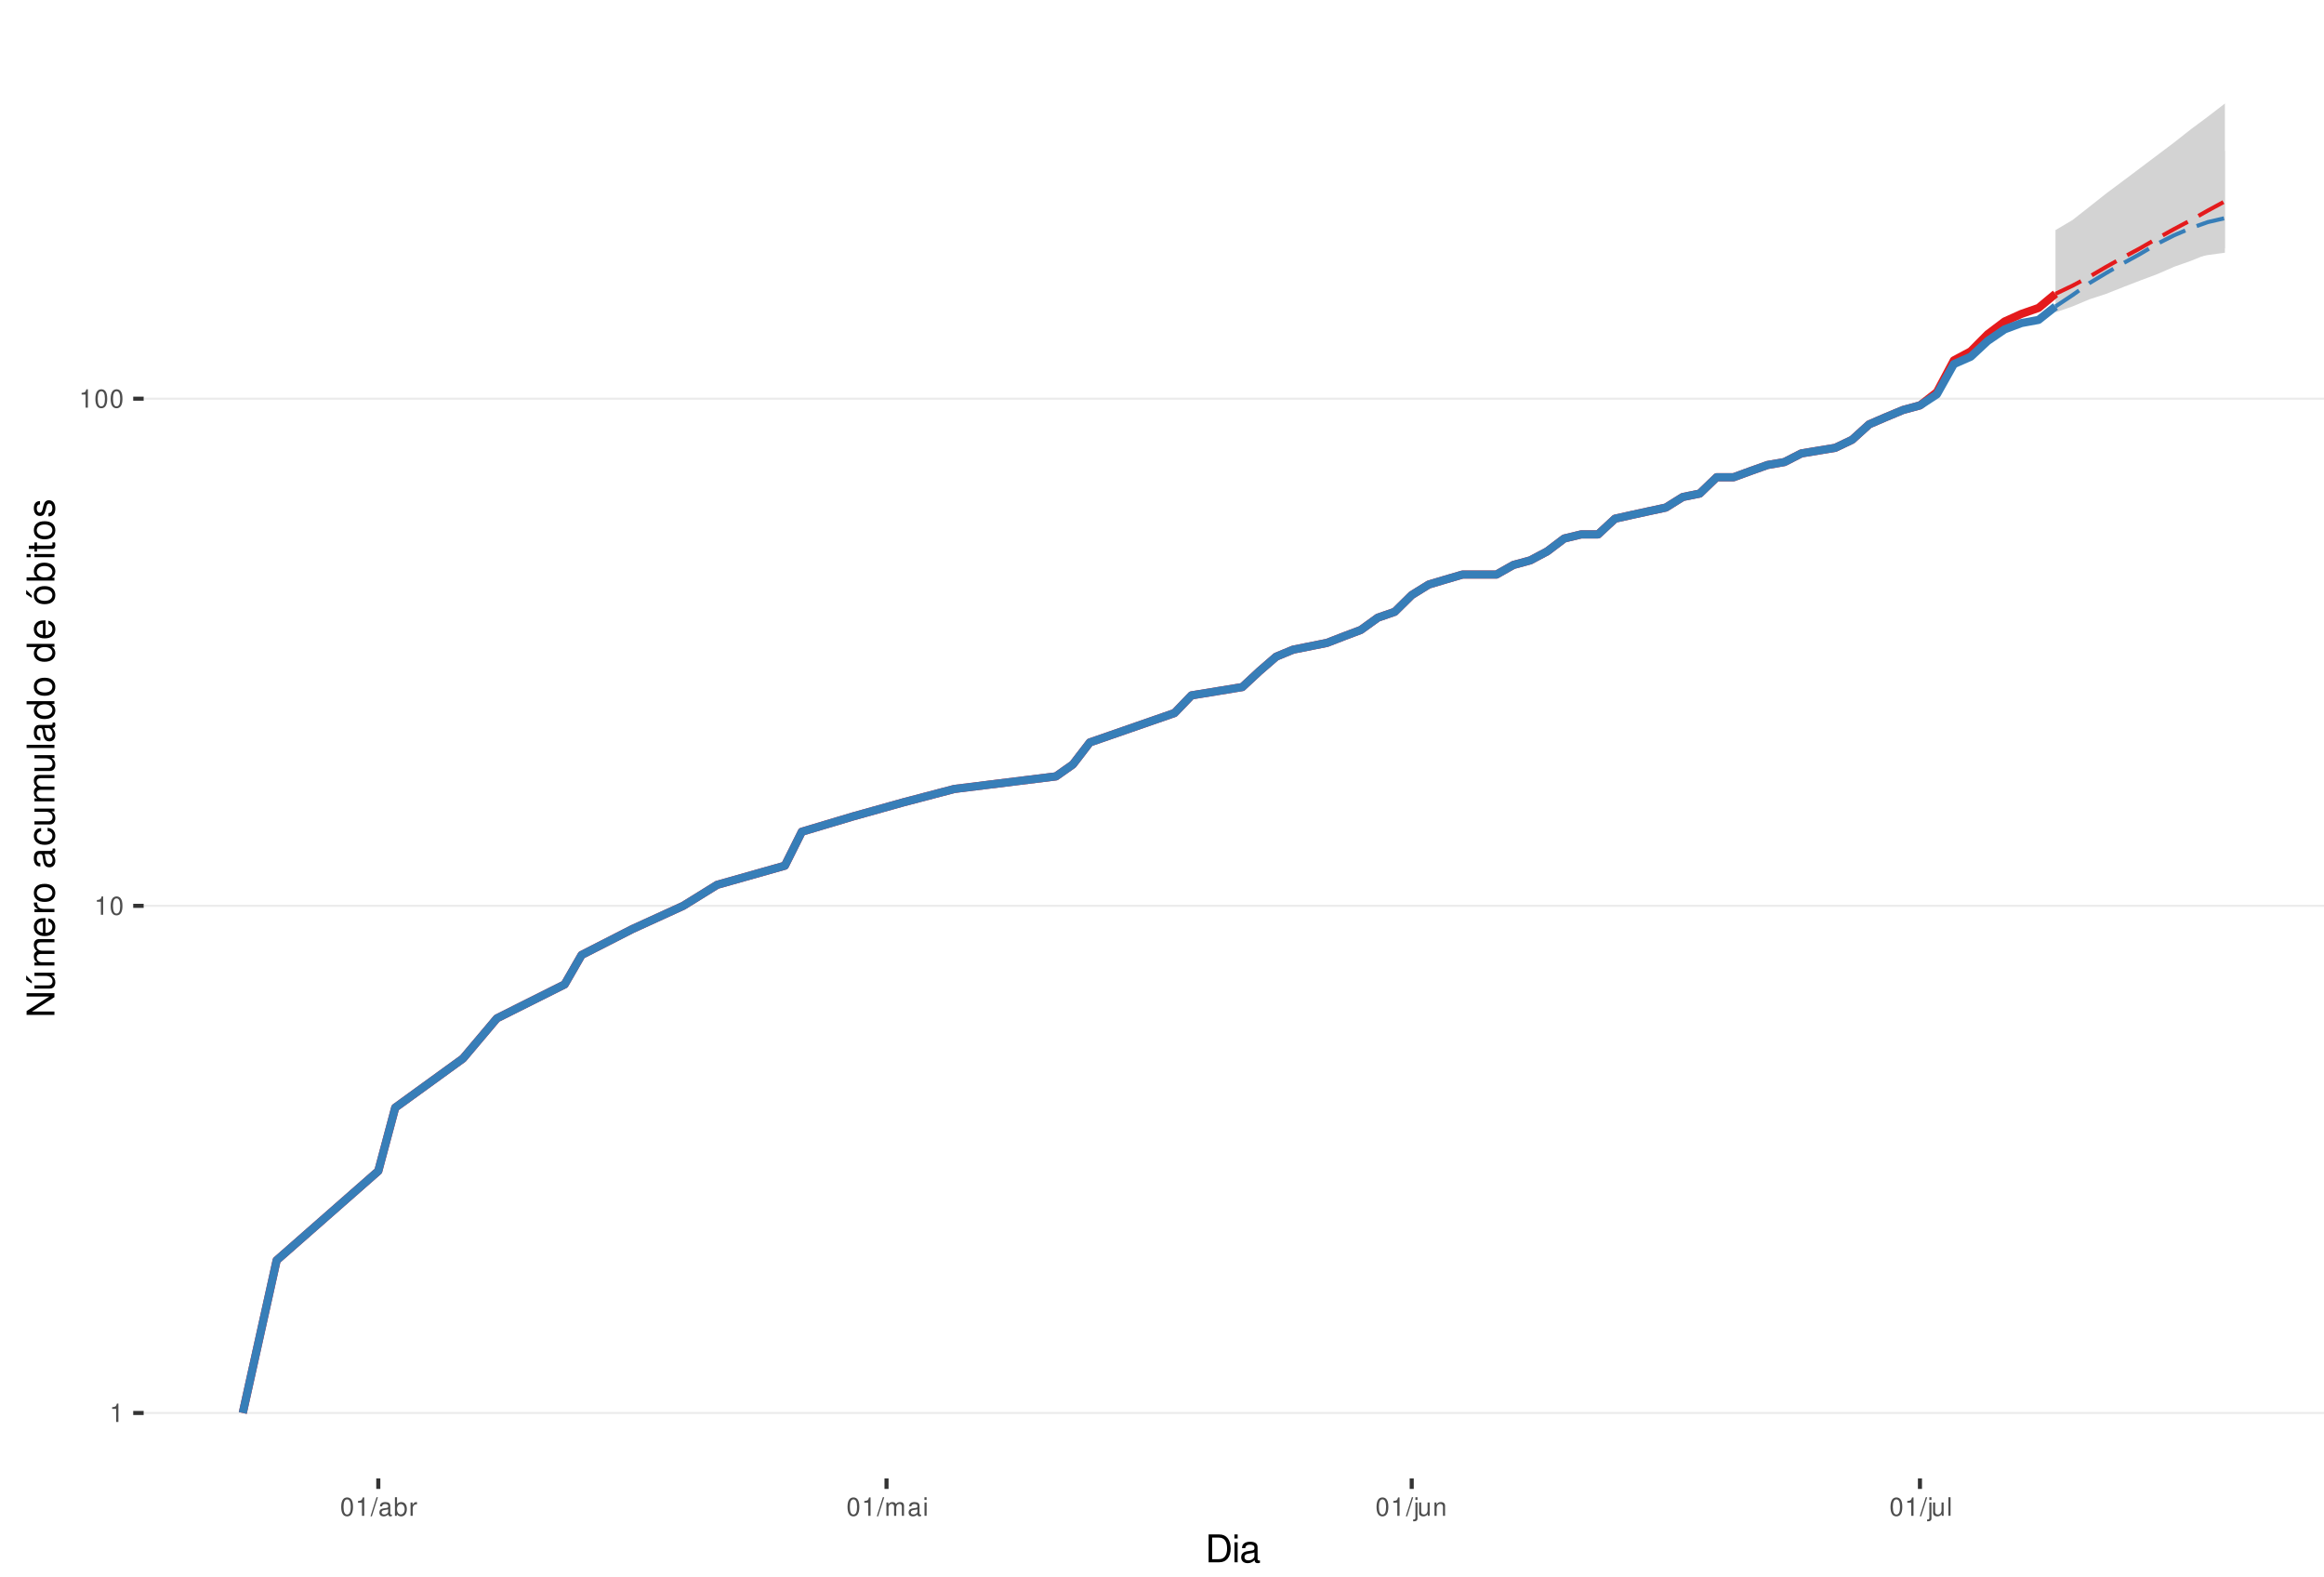
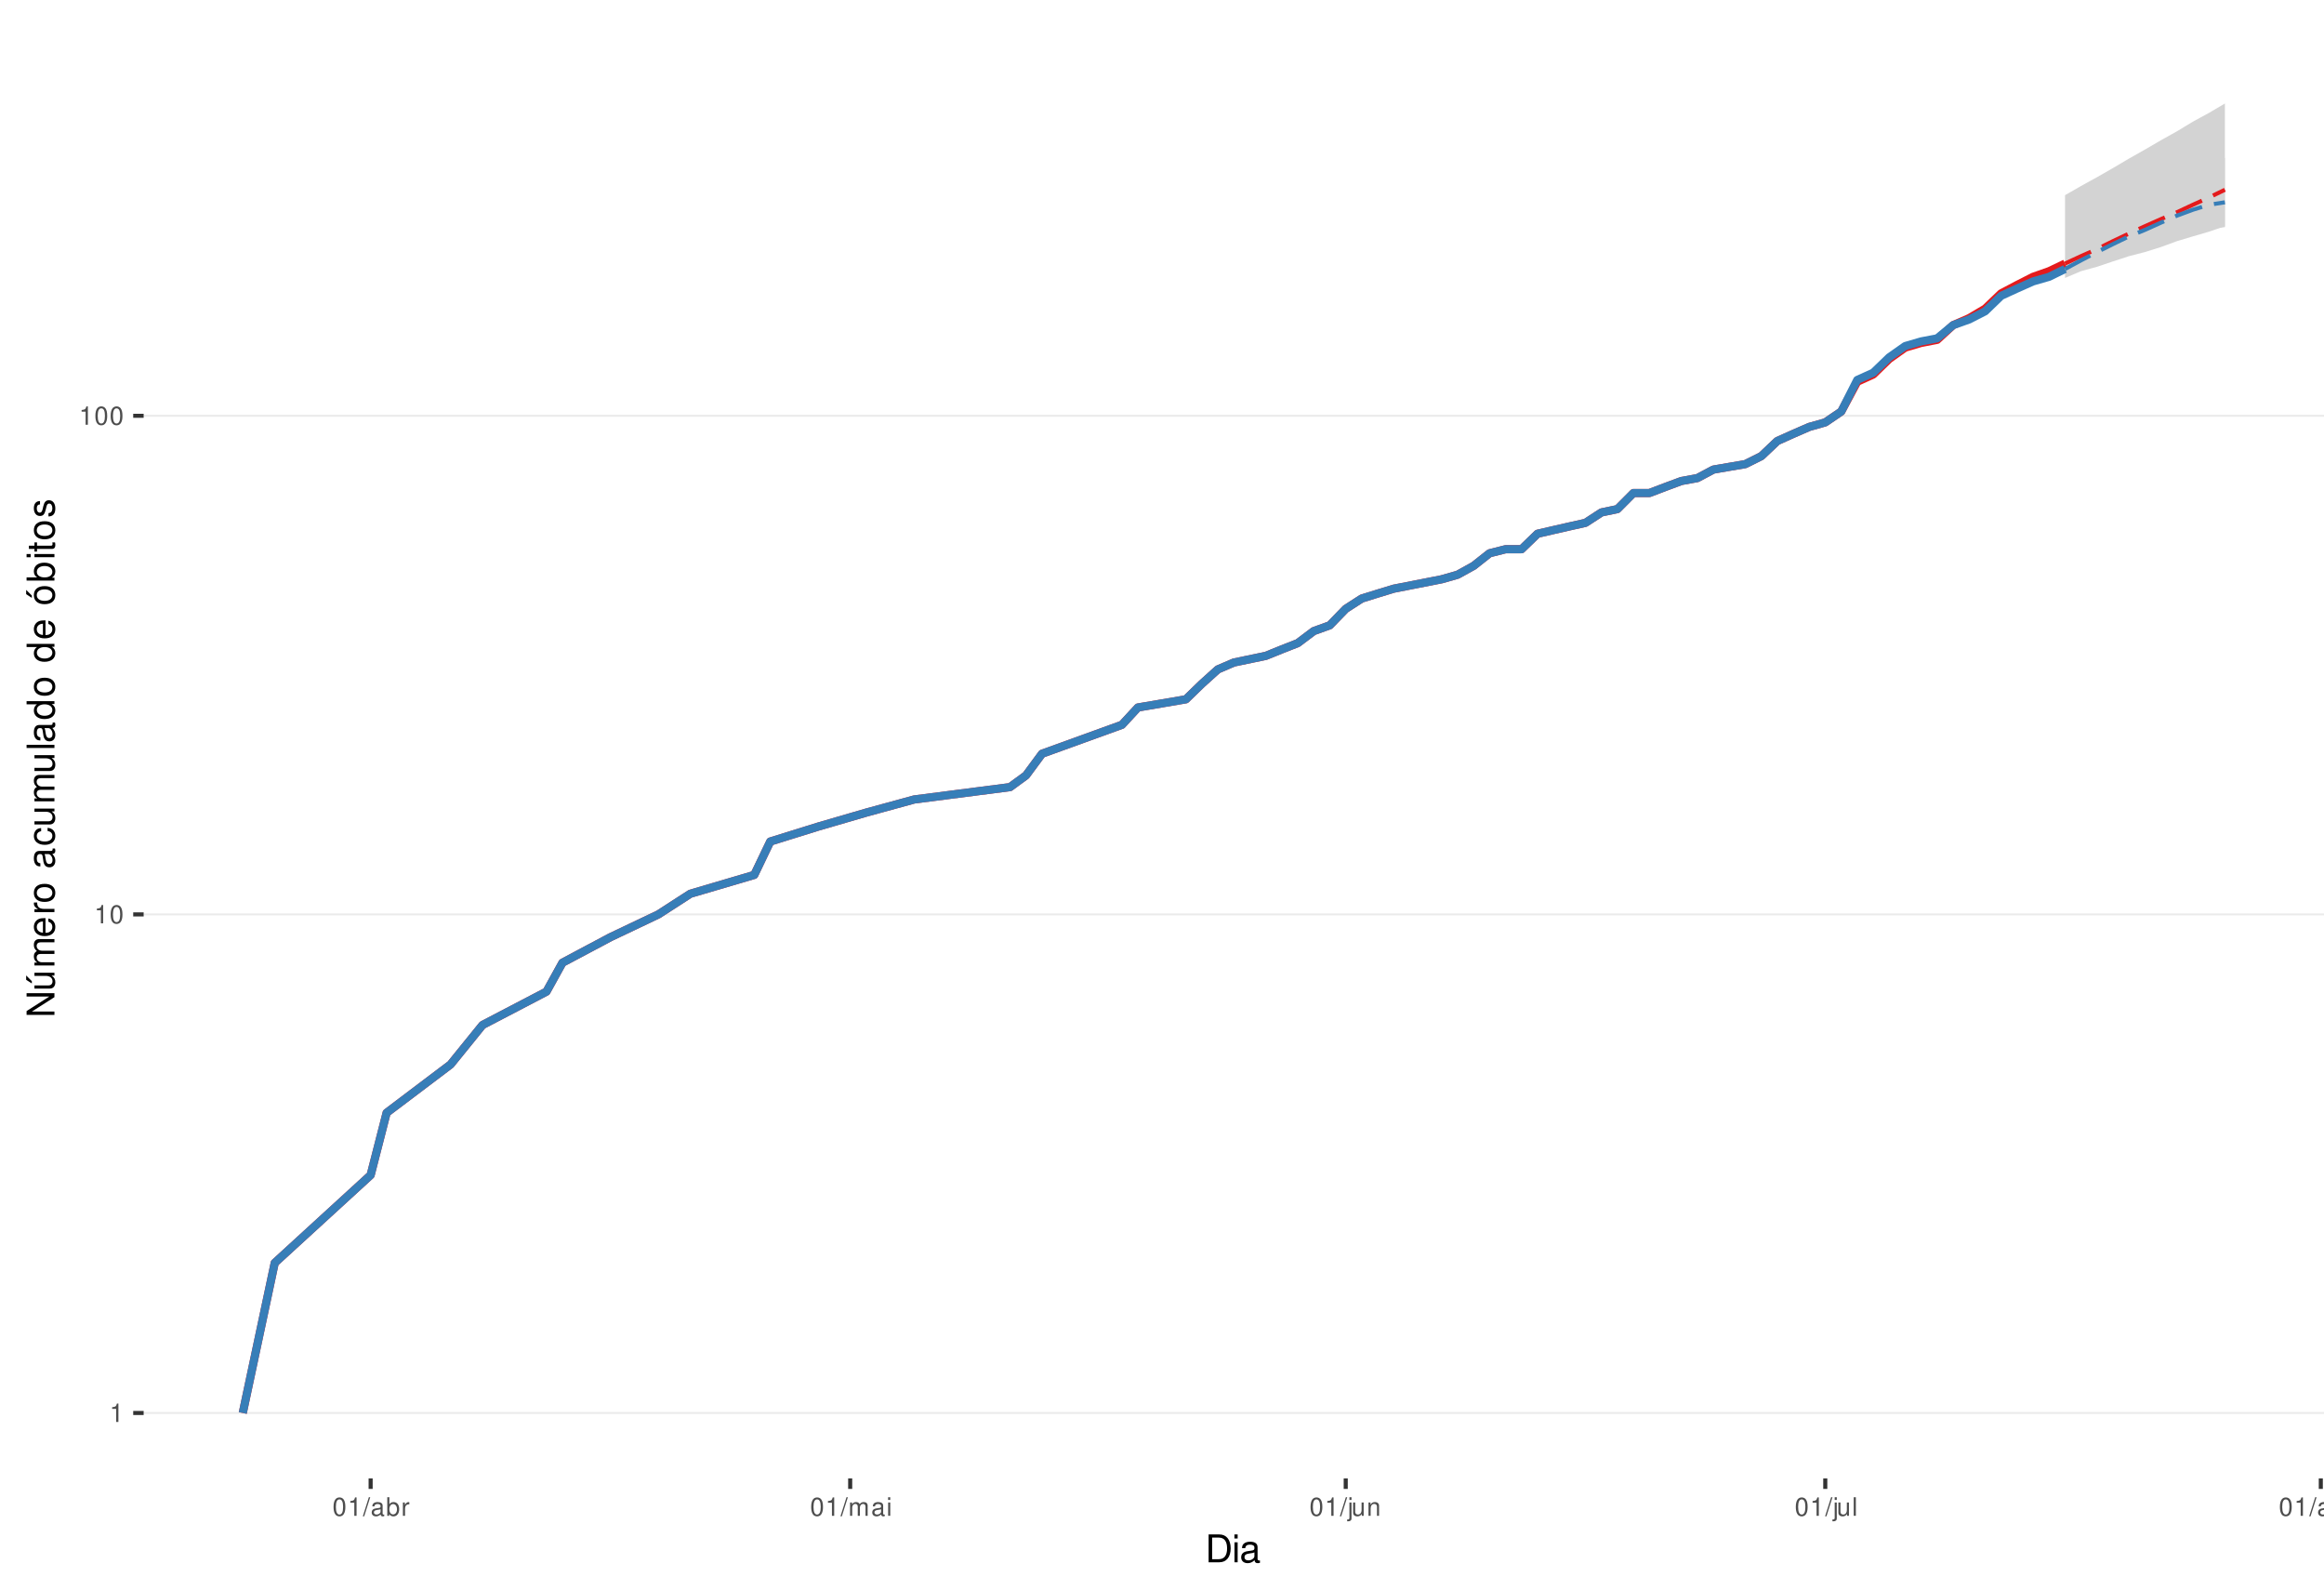
<svg xmlns="http://www.w3.org/2000/svg" xmlns:xlink="http://www.w3.org/1999/xlink" width="609pt" height="413pt" viewBox="0 0 609 413" version="1.1">
  <defs>
    <g>
      <symbol overflow="visible" id="glyph0-0">
        <path style="stroke:none;" d="" />
      </symbol>
      <symbol overflow="visible" id="glyph0-1">
        <path style="stroke:none;" d="M 1.719 -3.422 L 1.719 0 L 2.312 0 L 2.312 -4.812 L 1.922 -4.812 C 1.719 -4.078 1.578 -3.969 0.672 -3.859 L 0.672 -3.422 Z M 1.719 -3.422 " />
      </symbol>
      <symbol overflow="visible" id="glyph0-2">
        <path style="stroke:none;" d="M 1.828 -4.812 C 1.391 -4.812 0.984 -4.609 0.75 -4.281 C 0.438 -3.859 0.281 -3.219 0.281 -2.328 C 0.281 -0.703 0.812 0.156 1.828 0.156 C 2.828 0.156 3.375 -0.703 3.375 -2.297 C 3.375 -3.219 3.234 -3.844 2.922 -4.281 C 2.672 -4.625 2.281 -4.812 1.828 -4.812 Z M 1.828 -4.297 C 2.469 -4.297 2.781 -3.641 2.781 -2.344 C 2.781 -0.969 2.469 -0.328 1.812 -0.328 C 1.203 -0.328 0.891 -1 0.891 -2.328 C 0.891 -3.641 1.203 -4.297 1.828 -4.297 Z M 1.828 -4.297 " />
      </symbol>
      <symbol overflow="visible" id="glyph0-3">
        <path style="stroke:none;" d="M 1.531 -4.859 L -0.047 0.141 L 0.312 0.141 L 1.891 -4.859 Z M 1.531 -4.859 " />
      </symbol>
      <symbol overflow="visible" id="glyph0-4">
        <path style="stroke:none;" d="M 3.562 -0.328 C 3.5 -0.312 3.469 -0.312 3.438 -0.312 C 3.25 -0.312 3.141 -0.406 3.141 -0.578 L 3.141 -2.641 C 3.141 -3.25 2.688 -3.594 1.828 -3.594 C 1.312 -3.594 0.906 -3.438 0.672 -3.188 C 0.516 -3 0.453 -2.797 0.438 -2.453 L 0.984 -2.453 C 1.031 -2.875 1.297 -3.078 1.812 -3.078 C 2.312 -3.078 2.594 -2.891 2.594 -2.562 L 2.594 -2.406 C 2.578 -2.172 2.469 -2.078 2.016 -2.031 C 1.219 -1.922 1.109 -1.891 0.891 -1.812 C 0.484 -1.641 0.281 -1.328 0.281 -0.875 C 0.281 -0.25 0.719 0.156 1.422 0.156 C 1.859 0.156 2.219 0 2.609 -0.359 C 2.656 0 2.828 0.156 3.188 0.156 C 3.297 0.156 3.375 0.141 3.562 0.094 Z M 2.594 -1.094 C 2.594 -0.906 2.531 -0.797 2.375 -0.641 C 2.141 -0.438 1.875 -0.328 1.547 -0.328 C 1.109 -0.328 0.859 -0.547 0.859 -0.891 C 0.859 -1.266 1.094 -1.438 1.703 -1.531 C 2.297 -1.609 2.406 -1.641 2.594 -1.719 Z M 2.594 -1.094 " />
      </symbol>
      <symbol overflow="visible" id="glyph0-5">
        <path style="stroke:none;" d="M 0.359 -4.859 L 0.359 0 L 0.859 0 L 0.859 -0.453 C 1.125 -0.047 1.484 0.156 1.969 0.156 C 2.875 0.156 3.484 -0.594 3.484 -1.75 C 3.484 -2.891 2.922 -3.594 1.984 -3.594 C 1.516 -3.594 1.172 -3.406 0.906 -3.016 L 0.906 -4.859 Z M 1.891 -3.062 C 2.5 -3.062 2.906 -2.531 2.906 -1.703 C 2.906 -0.906 2.484 -0.359 1.891 -0.359 C 1.297 -0.359 0.906 -0.906 0.906 -1.719 C 0.906 -2.531 1.297 -3.062 1.891 -3.062 Z M 1.891 -3.062 " />
      </symbol>
      <symbol overflow="visible" id="glyph0-6">
        <path style="stroke:none;" d="M 0.453 -3.484 L 0.453 0 L 1.016 0 L 1.016 -1.812 C 1.031 -2.656 1.375 -3.016 2.141 -3 L 2.141 -3.562 C 2.047 -3.578 1.984 -3.594 1.922 -3.594 C 1.562 -3.594 1.297 -3.375 0.969 -2.859 L 0.969 -3.484 Z M 0.453 -3.484 " />
      </symbol>
      <symbol overflow="visible" id="glyph0-7">
        <path style="stroke:none;" d="M 0.469 -3.484 L 0.469 0 L 1.031 0 L 1.031 -2.188 C 1.031 -2.703 1.391 -3.109 1.844 -3.109 C 2.25 -3.109 2.484 -2.844 2.484 -2.406 L 2.484 0 L 3.047 0 L 3.047 -2.188 C 3.047 -2.703 3.422 -3.109 3.875 -3.109 C 4.266 -3.109 4.516 -2.844 4.516 -2.406 L 4.516 0 L 5.078 0 L 5.078 -2.609 C 5.078 -3.234 4.719 -3.594 4.062 -3.594 C 3.594 -3.594 3.312 -3.453 2.984 -3.062 C 2.781 -3.422 2.5 -3.594 2.047 -3.594 C 1.578 -3.594 1.266 -3.422 0.984 -3 L 0.984 -3.484 Z M 0.469 -3.484 " />
      </symbol>
      <symbol overflow="visible" id="glyph0-8">
        <path style="stroke:none;" d="M 1 -3.484 L 0.453 -3.484 L 0.453 0 L 1 0 Z M 1 -4.859 L 0.438 -4.859 L 0.438 -4.156 L 1 -4.156 Z M 1 -4.859 " />
      </symbol>
      <symbol overflow="visible" id="glyph0-9">
        <path style="stroke:none;" d="M 0.469 -3.484 L 0.469 0.5 C 0.469 0.859 0.359 0.969 0.016 0.969 C -0.031 0.969 -0.047 0.969 -0.125 0.953 L -0.125 1.438 C -0.047 1.438 -0.016 1.453 0.062 1.453 C 0.688 1.453 1.016 1.203 1.016 0.719 L 1.016 -3.484 Z M 1.016 -4.859 L 0.469 -4.859 L 0.469 -4.156 L 1.016 -4.156 Z M 1.016 -4.859 " />
      </symbol>
      <symbol overflow="visible" id="glyph0-10">
        <path style="stroke:none;" d="M 3.203 0 L 3.203 -3.484 L 2.656 -3.484 L 2.656 -1.516 C 2.656 -0.797 2.281 -0.328 1.703 -0.328 C 1.266 -0.328 0.984 -0.594 0.984 -1.016 L 0.984 -3.484 L 0.438 -3.484 L 0.438 -0.797 C 0.438 -0.219 0.859 0.156 1.547 0.156 C 2.062 0.156 2.391 -0.031 2.703 -0.484 L 2.703 0 Z M 3.203 0 " />
      </symbol>
      <symbol overflow="visible" id="glyph0-11">
        <path style="stroke:none;" d="M 0.469 -3.484 L 0.469 0 L 1.031 0 L 1.031 -1.922 C 1.031 -2.641 1.391 -3.109 1.969 -3.109 C 2.406 -3.109 2.688 -2.828 2.688 -2.422 L 2.688 0 L 3.234 0 L 3.234 -2.641 C 3.234 -3.219 2.812 -3.594 2.141 -3.594 C 1.625 -3.594 1.281 -3.391 0.984 -2.906 L 0.984 -3.484 Z M 0.469 -3.484 " />
      </symbol>
      <symbol overflow="visible" id="glyph0-12">
        <path style="stroke:none;" d="M 1.016 -4.859 L 0.453 -4.859 L 0.453 0 L 1.016 0 Z M 1.016 -4.859 " />
      </symbol>
+       <symbol overflow="visible" id="glyph0-13">
+         <path style="stroke:none;" d="M 2.688 -3.484 L 2.688 -2.984 C 2.406 -3.406 2.109 -3.594 1.656 -3.594 C 0.812 -3.594 0.234 -2.797 0.234 -1.688 C 0.234 -1.094 0.375 -0.672 0.672 -0.312 C 0.938 -0.016 1.266 0.156 1.625 0.156 C 2.047 0.156 2.344 -0.031 2.641 -0.469 L 2.641 -0.297 C 2.641 0.641 2.375 0.984 1.688 0.984 C 1.219 0.984 0.969 0.797 0.906 0.406 L 0.344 0.406 C 0.406 1.047 0.906 1.453 1.672 1.453 C 2.188 1.453 2.609 1.281 2.828 1 C 3.109 0.672 3.203 0.25 3.203 -0.578 L 3.203 -3.484 Z M 1.719 -3.078 C 2.297 -3.078 2.641 -2.578 2.641 -1.703 C 2.641 -0.859 2.297 -0.359 1.719 -0.359 C 1.141 -0.359 0.812 -0.859 0.812 -1.719 C 0.812 -2.562 1.141 -3.078 1.719 -3.078 Z M 1.719 -3.078 " />
+       </symbol>
+       <symbol overflow="visible" id="glyph0-14">
+         <path style="stroke:none;" d="M 1.812 -3.594 C 0.828 -3.594 0.234 -2.891 0.234 -1.719 C 0.234 -0.547 0.828 0.156 1.812 0.156 C 2.797 0.156 3.391 -0.547 3.391 -1.688 C 3.391 -2.906 2.828 -3.594 1.812 -3.594 Z M 1.812 -3.078 C 2.438 -3.078 2.812 -2.562 2.812 -1.703 C 2.812 -0.875 2.422 -0.359 1.812 -0.359 C 1.203 -0.359 0.812 -0.875 0.812 -1.719 C 0.812 -2.562 1.203 -3.078 1.812 -3.078 Z M 1.812 -3.078 " />
+       </symbol>
      <symbol overflow="visible" id="glyph1-0">
        <path style="stroke:none;" d="" />
      </symbol>
      <symbol overflow="visible" id="glyph1-1">
        <path style="stroke:none;" d="M 0.891 0 L 3.703 0 C 5.547 0 6.672 -1.375 6.672 -3.656 C 6.672 -5.906 5.547 -7.297 3.703 -7.297 L 0.891 -7.297 Z M 1.812 -0.812 L 1.812 -6.469 L 3.547 -6.469 C 4.984 -6.469 5.734 -5.5 5.734 -3.641 C 5.734 -1.797 4.984 -0.812 3.547 -0.812 Z M 1.812 -0.812 " />
      </symbol>
      <symbol overflow="visible" id="glyph1-2">
        <path style="stroke:none;" d="M 1.5 -5.234 L 0.672 -5.234 L 0.672 0 L 1.5 0 Z M 1.5 -7.297 L 0.656 -7.297 L 0.656 -6.234 L 1.5 -6.234 Z M 1.5 -7.297 " />
      </symbol>
      <symbol overflow="visible" id="glyph1-3">
        <path style="stroke:none;" d="M 5.344 -0.484 C 5.266 -0.469 5.219 -0.469 5.172 -0.469 C 4.875 -0.469 4.719 -0.625 4.719 -0.875 L 4.719 -3.953 C 4.719 -4.891 4.047 -5.391 2.75 -5.391 C 1.984 -5.391 1.375 -5.172 1.016 -4.781 C 0.766 -4.516 0.672 -4.203 0.656 -3.688 L 1.484 -3.688 C 1.562 -4.328 1.938 -4.625 2.719 -4.625 C 3.484 -4.625 3.891 -4.344 3.891 -3.844 L 3.891 -3.625 C 3.875 -3.266 3.703 -3.125 3.016 -3.047 C 1.844 -2.891 1.656 -2.844 1.344 -2.719 C 0.734 -2.453 0.422 -2 0.422 -1.312 C 0.422 -0.375 1.078 0.234 2.141 0.234 C 2.797 0.234 3.328 0 3.922 -0.547 C 3.984 0 4.234 0.234 4.781 0.234 C 4.953 0.234 5.062 0.203 5.344 0.141 Z M 3.891 -1.656 C 3.891 -1.375 3.812 -1.203 3.562 -0.969 C 3.219 -0.656 2.812 -0.5 2.312 -0.5 C 1.672 -0.5 1.297 -0.812 1.297 -1.344 C 1.297 -1.891 1.656 -2.172 2.547 -2.297 C 3.438 -2.422 3.609 -2.453 3.891 -2.594 Z M 3.891 -1.656 " />
      </symbol>
      <symbol overflow="visible" id="glyph2-0">
        <path style="stroke:none;" d="" />
      </symbol>
      <symbol overflow="visible" id="glyph2-1">
        <path style="stroke:none;" d="M -7.297 -6.453 L -7.297 -5.578 L -1.328 -5.578 L -7.297 -1.766 L -7.297 -0.766 L 0 -0.766 L 0 -1.641 L -5.906 -1.641 L 0 -5.406 L 0 -6.453 Z M -7.297 -6.453 " />
      </symbol>
      <symbol overflow="visible" id="glyph2-2">
        <path style="stroke:none;" d="M 0 -4.812 L -5.234 -4.812 L -5.234 -3.984 L -2.266 -3.984 C -1.203 -3.984 -0.5 -3.438 -0.5 -2.562 C -0.5 -1.906 -0.906 -1.484 -1.531 -1.484 L -5.234 -1.484 L -5.234 -0.656 L -1.203 -0.656 C -0.328 -0.656 0.234 -1.297 0.234 -2.312 C 0.234 -3.094 -0.047 -3.578 -0.734 -4.062 L 0 -4.062 Z M -7.406 -2.953 L -5.922 -2 L -5.922 -2.594 L -7.406 -4.094 Z M -7.406 -2.953 " />
      </symbol>
      <symbol overflow="visible" id="glyph2-3">
        <path style="stroke:none;" d="M -5.234 -0.703 L 0 -0.703 L 0 -1.547 L -3.297 -1.547 C -4.047 -1.547 -4.656 -2.094 -4.656 -2.766 C -4.656 -3.391 -4.281 -3.734 -3.609 -3.734 L 0 -3.734 L 0 -4.578 L -3.297 -4.578 C -4.047 -4.578 -4.656 -5.125 -4.656 -5.812 C -4.656 -6.422 -4.266 -6.781 -3.609 -6.781 L 0 -6.781 L 0 -7.625 L -3.938 -7.625 C -4.875 -7.625 -5.391 -7.078 -5.391 -6.094 C -5.391 -5.406 -5.188 -4.984 -4.594 -4.484 C -5.156 -4.188 -5.391 -3.766 -5.391 -3.078 C -5.391 -2.375 -5.125 -1.906 -4.5 -1.469 L -5.234 -1.469 Z M -5.234 -0.703 " />
      </symbol>
      <symbol overflow="visible" id="glyph2-4">
        <path style="stroke:none;" d="M -2.344 -5.125 C -3.141 -5.125 -3.625 -5.062 -4.016 -4.922 C -4.875 -4.578 -5.391 -3.781 -5.391 -2.797 C -5.391 -1.344 -4.281 -0.406 -2.547 -0.406 C -0.812 -0.406 0.234 -1.297 0.234 -2.781 C 0.234 -3.984 -0.453 -4.812 -1.594 -5.016 L -1.594 -4.188 C -0.906 -3.953 -0.547 -3.484 -0.547 -2.812 C -0.547 -2.281 -0.781 -1.828 -1.219 -1.547 C -1.516 -1.344 -1.812 -1.281 -2.344 -1.266 Z M -3.016 -1.297 C -3.984 -1.359 -4.625 -1.953 -4.625 -2.797 C -4.625 -3.641 -3.953 -4.234 -3.016 -4.234 Z M -3.016 -1.297 " />
      </symbol>
      <symbol overflow="visible" id="glyph2-5">
        <path style="stroke:none;" d="M -5.234 -0.688 L 0 -0.688 L 0 -1.531 L -2.719 -1.531 C -3.984 -1.547 -4.547 -2.062 -4.516 -3.203 L -5.359 -3.203 C -5.375 -3.062 -5.391 -2.984 -5.391 -2.891 C -5.391 -2.344 -5.062 -1.938 -4.297 -1.453 L -5.234 -1.453 Z M -5.234 -0.688 " />
      </symbol>
      <symbol overflow="visible" id="glyph2-6">
        <path style="stroke:none;" d="M -5.391 -2.719 C -5.391 -1.234 -4.344 -0.359 -2.578 -0.359 C -0.812 -0.359 0.234 -1.234 0.234 -2.734 C 0.234 -4.203 -0.812 -5.094 -2.547 -5.094 C -4.359 -5.094 -5.391 -4.234 -5.391 -2.719 Z M -4.625 -2.734 C -4.625 -3.672 -3.844 -4.234 -2.547 -4.234 C -1.312 -4.234 -0.547 -3.656 -0.547 -2.734 C -0.547 -1.797 -1.312 -1.234 -2.578 -1.234 C -3.844 -1.234 -4.625 -1.797 -4.625 -2.734 Z M -4.625 -2.734 " />
      </symbol>
      <symbol overflow="visible" id="glyph2-7">
        <path style="stroke:none;" d="" />
      </symbol>
      <symbol overflow="visible" id="glyph2-8">
        <path style="stroke:none;" d="M -0.484 -5.344 C -0.469 -5.266 -0.469 -5.219 -0.469 -5.172 C -0.469 -4.875 -0.625 -4.719 -0.875 -4.719 L -3.953 -4.719 C -4.891 -4.719 -5.391 -4.047 -5.391 -2.75 C -5.391 -1.984 -5.172 -1.375 -4.781 -1.016 C -4.516 -0.766 -4.203 -0.672 -3.688 -0.656 L -3.688 -1.484 C -4.328 -1.562 -4.625 -1.938 -4.625 -2.719 C -4.625 -3.484 -4.344 -3.891 -3.844 -3.891 L -3.625 -3.891 C -3.266 -3.875 -3.125 -3.703 -3.047 -3.016 C -2.891 -1.844 -2.844 -1.656 -2.719 -1.344 C -2.453 -0.734 -2 -0.422 -1.312 -0.422 C -0.375 -0.422 0.234 -1.078 0.234 -2.141 C 0.234 -2.797 0 -3.328 -0.547 -3.922 C 0 -3.984 0.234 -4.234 0.234 -4.781 C 0.234 -4.953 0.203 -5.062 0.141 -5.344 Z M -1.656 -3.891 C -1.375 -3.891 -1.203 -3.812 -0.969 -3.562 C -0.656 -3.219 -0.5 -2.812 -0.5 -2.312 C -0.5 -1.672 -0.812 -1.297 -1.344 -1.297 C -1.891 -1.297 -2.172 -1.656 -2.297 -2.547 C -2.422 -3.438 -2.453 -3.609 -2.594 -3.891 Z M -1.656 -3.891 " />
      </symbol>
      <symbol overflow="visible" id="glyph2-9">
        <path style="stroke:none;" d="M -3.484 -4.703 C -3.984 -4.672 -4.312 -4.562 -4.609 -4.359 C -5.094 -4 -5.391 -3.375 -5.391 -2.641 C -5.391 -1.219 -4.266 -0.312 -2.531 -0.312 C -0.844 -0.312 0.234 -1.203 0.234 -2.625 C 0.234 -3.875 -0.516 -4.672 -1.797 -4.766 L -1.797 -3.938 C -0.953 -3.797 -0.547 -3.359 -0.547 -2.656 C -0.547 -1.734 -1.297 -1.188 -2.531 -1.188 C -3.844 -1.188 -4.625 -1.719 -4.625 -2.625 C -4.625 -3.328 -4.203 -3.766 -3.484 -3.875 Z M -3.484 -4.703 " />
      </symbol>
      <symbol overflow="visible" id="glyph2-10">
        <path style="stroke:none;" d="M 0 -4.812 L -5.234 -4.812 L -5.234 -3.984 L -2.266 -3.984 C -1.203 -3.984 -0.5 -3.438 -0.5 -2.562 C -0.5 -1.906 -0.906 -1.484 -1.531 -1.484 L -5.234 -1.484 L -5.234 -0.656 L -1.203 -0.656 C -0.328 -0.656 0.234 -1.297 0.234 -2.312 C 0.234 -3.094 -0.047 -3.578 -0.734 -4.062 L 0 -4.062 Z M 0 -4.812 " />
      </symbol>
      <symbol overflow="visible" id="glyph2-11">
        <path style="stroke:none;" d="M -7.297 -1.516 L -7.297 -0.688 L 0 -0.688 L 0 -1.516 Z M -7.297 -1.516 " />
      </symbol>
      <symbol overflow="visible" id="glyph2-12">
        <path style="stroke:none;" d="M -7.297 -4.953 L -7.297 -4.125 L -4.578 -4.125 C -5.109 -3.766 -5.391 -3.203 -5.391 -2.516 C -5.391 -1.156 -4.297 -0.266 -2.625 -0.266 C -0.859 -0.266 0.234 -1.125 0.234 -2.547 C 0.234 -3.266 -0.047 -3.766 -0.688 -4.203 L 0 -4.203 L 0 -4.953 Z M -4.609 -2.656 C -4.609 -3.547 -3.812 -4.125 -2.562 -4.125 C -1.344 -4.125 -0.547 -3.547 -0.547 -2.656 C -0.547 -1.734 -1.359 -1.125 -2.578 -1.125 C -3.797 -1.125 -4.609 -1.734 -4.609 -2.656 Z M -4.609 -2.656 " />
      </symbol>
      <symbol overflow="visible" id="glyph2-13">
        <path style="stroke:none;" d="M -5.391 -2.719 C -5.391 -1.234 -4.344 -0.359 -2.578 -0.359 C -0.812 -0.359 0.234 -1.234 0.234 -2.734 C 0.234 -4.203 -0.812 -5.094 -2.547 -5.094 C -4.359 -5.094 -5.391 -4.234 -5.391 -2.719 Z M -4.625 -2.734 C -4.625 -3.672 -3.844 -4.234 -2.547 -4.234 C -1.312 -4.234 -0.547 -3.656 -0.547 -2.734 C -0.547 -1.797 -1.312 -1.234 -2.578 -1.234 C -3.844 -1.234 -4.625 -1.797 -4.625 -2.734 Z M -7.406 -2.984 L -5.922 -2.016 L -5.922 -2.625 L -7.406 -4.109 Z M -7.406 -2.984 " />
      </symbol>
      <symbol overflow="visible" id="glyph2-14">
        <path style="stroke:none;" d="M -7.297 -0.547 L 0 -0.547 L 0 -1.297 L -0.672 -1.297 C -0.062 -1.688 0.234 -2.219 0.234 -2.953 C 0.234 -4.328 -0.906 -5.234 -2.641 -5.234 C -4.344 -5.234 -5.391 -4.375 -5.391 -2.984 C -5.391 -2.266 -5.125 -1.766 -4.531 -1.375 L -7.297 -1.375 Z M -4.609 -2.828 C -4.609 -3.766 -3.797 -4.359 -2.547 -4.359 C -1.359 -4.359 -0.547 -3.734 -0.547 -2.828 C -0.547 -1.938 -1.344 -1.375 -2.578 -1.375 C -3.812 -1.375 -4.609 -1.938 -4.609 -2.828 Z M -4.609 -2.828 " />
      </symbol>
      <symbol overflow="visible" id="glyph2-15">
        <path style="stroke:none;" d="M -5.234 -1.5 L -5.234 -0.672 L 0 -0.672 L 0 -1.5 Z M -7.297 -1.5 L -7.297 -0.656 L -6.234 -0.656 L -6.234 -1.5 Z M -7.297 -1.5 " />
      </symbol>
      <symbol overflow="visible" id="glyph2-16">
        <path style="stroke:none;" d="M -5.234 -2.547 L -5.234 -1.688 L -6.688 -1.688 L -6.688 -0.844 L -5.234 -0.844 L -5.234 -0.141 L -4.562 -0.141 L -4.562 -0.844 L -0.594 -0.844 C -0.062 -0.844 0.234 -1.203 0.234 -1.859 C 0.234 -2.078 0.203 -2.266 0.156 -2.547 L -0.547 -2.547 C -0.516 -2.422 -0.5 -2.312 -0.5 -2.141 C -0.5 -1.781 -0.594 -1.688 -0.969 -1.688 L -4.562 -1.688 L -4.562 -2.547 Z M -5.234 -2.547 " />
      </symbol>
      <symbol overflow="visible" id="glyph2-17">
        <path style="stroke:none;" d="M -3.781 -4.375 C -4.812 -4.375 -5.391 -3.688 -5.391 -2.484 C -5.391 -1.266 -4.766 -0.469 -3.797 -0.469 C -2.969 -0.469 -2.578 -0.891 -2.281 -2.125 L -2.094 -2.906 C -1.953 -3.484 -1.734 -3.719 -1.375 -3.719 C -0.875 -3.719 -0.547 -3.234 -0.547 -2.5 C -0.547 -2.047 -0.672 -1.672 -0.891 -1.453 C -1.047 -1.328 -1.188 -1.266 -1.562 -1.219 L -1.562 -0.344 C -0.344 -0.375 0.234 -1.062 0.234 -2.438 C 0.234 -3.75 -0.422 -4.594 -1.438 -4.594 C -2.203 -4.594 -2.641 -4.156 -2.891 -3.109 L -3.078 -2.312 C -3.234 -1.625 -3.453 -1.344 -3.828 -1.344 C -4.312 -1.344 -4.625 -1.766 -4.625 -2.453 C -4.625 -3.125 -4.328 -3.484 -3.781 -3.5 Z M -3.781 -4.375 " />
      </symbol>
    </g>
    <clipPath id="clip1">
      <path d="M 37.645 9.961 L 609 9.961 L 609 387.328 L 37.645 387.328 Z M 37.645 9.961 " />
    </clipPath>
    <clipPath id="clip2">
      <path d="M 37.645 369 L 609 369 L 609 371 L 37.645 371 Z M 37.645 369 " />
    </clipPath>
    <clipPath id="clip3">
-       <path d="M 37.645 237 L 609 237 L 609 238 L 37.645 238 Z M 37.645 237 " />
+       <path d="M 37.645 239 L 609 239 L 609 240 L 37.645 240 Z M 37.645 239 " />
    </clipPath>
    <clipPath id="clip4">
-       <path d="M 37.645 104 L 609 104 L 609 105 L 37.645 105 Z M 37.645 104 " />
+       <path d="M 37.645 108 L 609 108 L 609 110 L 37.645 110 Z M 37.645 108 " />
    </clipPath>
  </defs>
  <g id="surface235">
    <rect x="0" y="0" width="609" height="413" style="fill:rgb(100%,100%,100%);fill-opacity:1;stroke:none;" />
    <rect x="0" y="0" width="609" height="413" style="fill:rgb(100%,100%,100%);fill-opacity:1;stroke:none;" />
    <path style="fill:none;stroke-width:1.067;stroke-linecap:round;stroke-linejoin:round;stroke:rgb(100%,100%,100%);stroke-opacity:1;stroke-miterlimit:10;" d="M 0 413 L 609 413 L 609 0 L 0 0 Z M 0 413 " />
    <g clip-path="url(#clip1)" clip-rule="nonzero">
      <path style=" stroke:none;fill-rule:nonzero;fill:rgb(100%,100%,100%);fill-opacity:1;" d="M 37.645 387.328 L 609 387.328 L 609 9.961 L 37.645 9.961 Z M 37.645 387.328 " />
    </g>
    <g clip-path="url(#clip2)" clip-rule="nonzero">
      <path style="fill:none;stroke-width:0.533;stroke-linecap:butt;stroke-linejoin:round;stroke:rgb(92.157%,92.157%,92.157%);stroke-opacity:1;stroke-miterlimit:10;" d="M 37.645 370.176 L 609 370.176 " />
    </g>
    <g clip-path="url(#clip3)" clip-rule="nonzero">
-       <path style="fill:none;stroke-width:0.533;stroke-linecap:butt;stroke-linejoin:round;stroke:rgb(92.157%,92.157%,92.157%);stroke-opacity:1;stroke-miterlimit:10;" d="M 37.645 237.312 L 609 237.312 " />
+       <path style="fill:none;stroke-width:0.533;stroke-linecap:butt;stroke-linejoin:round;stroke:rgb(92.157%,92.157%,92.157%);stroke-opacity:1;stroke-miterlimit:10;" d="M 37.645 239.555 L 609 239.555 " />
    </g>
    <g clip-path="url(#clip4)" clip-rule="nonzero">
-       <path style="fill:none;stroke-width:0.533;stroke-linecap:butt;stroke-linejoin:round;stroke:rgb(92.157%,92.157%,92.157%);stroke-opacity:1;stroke-miterlimit:10;" d="M 37.645 104.449 L 609 104.449 " />
-     </g>
-     <path style=" stroke:none;fill-rule:nonzero;fill:rgb(82.745%,82.745%,82.745%);fill-opacity:1;" d="M 538.637 60.281 L 543.074 57.66 L 547.516 54.176 L 551.953 50.664 L 556.395 47.352 L 560.832 44.02 L 565.273 40.676 L 569.711 37.336 L 574.152 33.836 L 578.59 30.539 L 583.031 27.117 L 583.031 65.035 L 578.59 66.512 L 574.152 68.332 L 569.711 69.895 L 565.273 71.832 L 560.832 73.492 L 556.395 75.207 L 551.953 76.973 L 547.516 78.422 L 543.074 80.289 L 538.637 81.828 Z M 538.637 60.281 " />
-     <path style=" stroke:none;fill-rule:nonzero;fill:rgb(82.745%,82.745%,82.745%);fill-opacity:1;" d="M 538.637 80.289 L 543.074 74.172 L 547.516 68.332 L 551.953 63.312 L 556.395 58.691 L 560.832 54.418 L 565.273 50.438 L 569.711 46.711 L 574.152 43.816 L 578.59 41.059 L 583.031 39.539 L 583.031 66.211 L 578.59 66.809 L 574.152 67.719 L 569.711 68.953 L 565.273 70.535 L 560.832 72.16 L 556.395 73.492 L 551.953 75.207 L 547.516 76.973 L 543.074 78.422 Z M 538.637 80.289 " />
-     <path style="fill:none;stroke-width:2.134;stroke-linecap:butt;stroke-linejoin:round;stroke:rgb(89.412%,10.196%,10.98%);stroke-opacity:1;stroke-miterlimit:10;" d="M 63.617 370.176 L 72.496 330.18 L 99.133 306.785 L 103.57 290.184 L 121.328 277.309 L 130.207 266.789 L 147.965 257.895 L 152.406 250.188 L 165.723 243.391 L 179.039 237.312 L 187.918 231.812 L 205.676 226.793 L 210.117 217.898 L 223.434 213.918 L 236.754 210.191 L 250.07 206.695 L 276.707 203.398 L 281.148 200.277 L 285.586 194.504 L 307.785 186.797 L 312.223 182.18 L 325.543 180 L 329.98 175.879 L 334.422 172.031 L 338.859 170.199 L 347.738 168.422 L 352.18 166.699 L 356.617 165.027 L 361.059 161.82 L 365.496 160.281 L 369.938 155.898 L 374.375 153.148 L 378.816 151.82 L 383.254 150.523 L 392.133 150.523 L 396.574 148.016 L 401.012 146.801 L 405.453 144.445 L 409.891 141.082 L 414.332 140.004 L 418.77 140.004 L 423.211 135.883 L 427.648 134.895 L 432.09 133.926 L 436.527 132.973 L 440.969 130.203 L 445.406 129.309 L 449.848 125.031 L 454.285 125.031 L 458.727 123.406 L 463.164 121.824 L 467.605 121.051 L 472.043 118.785 L 476.484 118.051 L 480.922 117.324 L 485.363 115.203 L 489.801 111.176 L 494.242 109.262 L 498.68 107.41 L 503.121 106.207 L 507.559 102.746 L 512 94.414 L 516.438 92.039 L 520.879 87.562 L 525.316 84.215 L 529.758 82.219 L 534.195 80.672 L 538.637 76.973 " />
-     <path style="fill:none;stroke-width:1.067;stroke-linecap:butt;stroke-linejoin:round;stroke:rgb(89.412%,10.196%,10.98%);stroke-opacity:1;stroke-dasharray:7.469,3.201;stroke-miterlimit:10;" d="M 538.637 76.973 L 543.074 74.859 L 547.516 72.488 L 551.953 69.895 L 556.395 67.414 L 560.832 65.035 L 565.273 62.469 L 569.711 60.016 L 574.152 57.66 L 578.59 55.148 L 583.031 52.746 " />
-     <path style="fill:none;stroke-width:2.134;stroke-linecap:butt;stroke-linejoin:round;stroke:rgb(21.569%,49.412%,72.157%);stroke-opacity:1;stroke-miterlimit:10;" d="M 63.617 370.176 L 72.496 330.18 L 99.133 306.785 L 103.57 290.184 L 121.328 277.309 L 130.207 266.789 L 147.965 257.895 L 152.406 250.188 L 165.723 243.391 L 179.039 237.312 L 187.918 231.812 L 205.676 226.793 L 210.117 217.898 L 223.434 213.918 L 236.754 210.191 L 250.07 206.695 L 276.707 203.398 L 281.148 200.277 L 285.586 194.504 L 307.785 186.797 L 312.223 182.18 L 325.543 180 L 329.98 175.879 L 334.422 172.031 L 338.859 170.199 L 347.738 168.422 L 352.18 166.699 L 356.617 165.027 L 361.059 161.82 L 365.496 160.281 L 369.938 155.898 L 374.375 153.148 L 378.816 151.82 L 383.254 150.523 L 392.133 150.523 L 396.574 148.016 L 401.012 146.801 L 405.453 144.445 L 409.891 141.082 L 414.332 140.004 L 418.77 140.004 L 423.211 135.883 L 427.648 134.895 L 432.09 133.926 L 436.527 132.973 L 440.969 130.203 L 445.406 129.309 L 449.848 125.031 L 454.285 125.031 L 458.727 123.406 L 463.164 121.824 L 467.605 121.051 L 472.043 118.785 L 476.484 118.051 L 480.922 117.324 L 485.363 115.203 L 489.801 111.176 L 494.242 109.262 L 498.68 107.41 L 503.121 106.207 L 507.559 103.309 L 512 95.391 L 516.438 93.449 L 520.879 89.312 L 525.316 86.285 L 529.758 84.625 L 534.195 83.812 L 538.637 80.289 " />
-     <path style="fill:none;stroke-width:1.067;stroke-linecap:butt;stroke-linejoin:round;stroke:rgb(21.569%,49.412%,72.157%);stroke-opacity:1;stroke-dasharray:7.469,3.201;stroke-miterlimit:10;" d="M 538.637 80.289 L 543.074 77.332 L 547.516 74.172 L 551.953 71.504 L 556.395 68.953 L 560.832 66.512 L 565.273 63.879 L 569.711 61.641 L 574.152 59.746 L 578.59 58.172 L 583.031 57.148 " />
+       <path style="fill:none;stroke-width:0.533;stroke-linecap:butt;stroke-linejoin:round;stroke:rgb(92.157%,92.157%,92.157%);stroke-opacity:1;stroke-miterlimit:10;" d="M 37.645 108.93 L 609 108.93 " />
+     </g>
+     <path style=" stroke:none;fill-rule:nonzero;fill:rgb(82.745%,82.745%,82.745%);fill-opacity:1;" d="M 541.141 51.133 L 545.328 48.727 L 549.52 46.418 L 553.707 44.02 L 557.895 41.547 L 562.086 39.176 L 566.273 36.738 L 570.461 34.402 L 574.652 31.867 L 578.84 29.582 L 583.031 27.117 L 583.031 59.266 L 578.84 60.703 L 574.652 61.926 L 570.461 63.18 L 566.273 64.719 L 562.086 66.035 L 557.895 67.113 L 553.707 68.484 L 549.52 69.895 L 545.328 71.043 L 541.141 72.816 Z M 541.141 51.133 " />
+     <path style=" stroke:none;fill-rule:nonzero;fill:rgb(82.745%,82.745%,82.745%);fill-opacity:1;" d="M 541.141 70.465 L 545.328 66.305 L 549.52 62.676 L 553.707 59.031 L 557.895 55.828 L 562.086 52.586 L 566.273 49.715 L 570.461 46.988 L 574.652 44.562 L 578.84 42.418 L 583.031 41.371 L 583.031 59.504 L 578.84 59.98 L 574.652 60.945 L 570.461 61.926 L 566.273 62.926 L 562.086 64.203 L 557.895 65.242 L 553.707 66.57 L 549.52 67.934 L 545.328 69.043 Z M 541.141 70.465 " />
+     <path style="fill:none;stroke-width:2.134;stroke-linecap:butt;stroke-linejoin:round;stroke:rgb(89.412%,10.196%,10.98%);stroke-opacity:1;stroke-miterlimit:10;" d="M 63.617 370.176 L 71.992 330.855 L 97.125 307.852 L 101.316 291.531 L 118.07 278.875 L 126.449 268.531 L 143.203 259.785 L 147.391 252.211 L 159.957 245.531 L 172.523 239.555 L 180.902 234.145 L 197.656 229.211 L 201.848 220.465 L 214.414 216.551 L 226.98 212.891 L 239.547 209.449 L 264.68 206.207 L 268.867 203.141 L 273.059 197.465 L 294 189.887 L 298.191 185.348 L 310.758 183.207 L 314.945 179.152 L 319.133 175.371 L 323.324 173.57 L 331.699 171.824 L 335.891 170.129 L 340.078 168.484 L 344.266 165.332 L 348.457 163.82 L 352.645 159.508 L 356.832 156.809 L 361.023 155.504 L 365.211 154.227 L 377.777 151.762 L 381.965 150.566 L 386.156 148.25 L 390.344 144.945 L 394.531 143.887 L 398.723 143.887 L 402.91 139.832 L 407.098 138.863 L 411.289 137.91 L 415.477 136.973 L 419.664 134.246 L 423.855 133.367 L 428.043 129.164 L 432.23 129.164 L 436.422 127.566 L 440.609 126.012 L 444.797 125.25 L 448.988 123.023 L 453.176 122.301 L 457.363 121.59 L 461.555 119.5 L 465.742 115.539 L 469.93 113.66 L 474.121 111.84 L 478.309 110.656 L 482.496 107.809 L 486.688 100.023 L 490.875 98.117 L 495.062 94.047 L 499.254 91.07 L 503.441 89.844 L 507.629 89.039 L 511.82 85.176 L 516.008 83.34 L 520.195 80.867 L 524.387 76.859 L 528.574 74.648 L 532.762 72.52 L 536.953 71.043 L 541.141 69.043 " />
+     <path style="fill:none;stroke-width:1.067;stroke-linecap:butt;stroke-linejoin:round;stroke:rgb(89.412%,10.196%,10.98%);stroke-opacity:1;stroke-dasharray:7.469,3.201;stroke-miterlimit:10;" d="M 541.141 69.043 L 545.328 67.113 L 549.52 65.242 L 553.707 63.18 L 557.895 61.188 L 562.086 59.266 L 566.273 57.406 L 570.461 55.605 L 574.652 53.645 L 578.84 51.75 L 583.031 49.715 " />
+     <path style="fill:none;stroke-width:2.134;stroke-linecap:butt;stroke-linejoin:round;stroke:rgb(21.569%,49.412%,72.157%);stroke-opacity:1;stroke-miterlimit:10;" d="M 63.617 370.176 L 71.992 330.855 L 97.125 307.852 L 101.316 291.531 L 118.07 278.875 L 126.449 268.531 L 143.203 259.785 L 147.391 252.211 L 159.957 245.531 L 172.523 239.555 L 180.902 234.145 L 197.656 229.211 L 201.848 220.465 L 214.414 216.551 L 226.98 212.891 L 239.547 209.449 L 264.68 206.207 L 268.867 203.141 L 273.059 197.465 L 294 189.887 L 298.191 185.348 L 310.758 183.207 L 314.945 179.152 L 319.133 175.371 L 323.324 173.57 L 331.699 171.824 L 335.891 170.129 L 340.078 168.484 L 344.266 165.332 L 348.457 163.82 L 352.645 159.508 L 356.832 156.809 L 361.023 155.504 L 365.211 154.227 L 377.777 151.762 L 381.965 150.566 L 386.156 148.25 L 390.344 144.945 L 394.531 143.887 L 398.723 143.887 L 402.91 139.832 L 407.098 138.863 L 411.289 137.91 L 415.477 136.973 L 419.664 134.246 L 423.855 133.367 L 428.043 129.164 L 432.23 129.164 L 436.422 127.566 L 440.609 126.012 L 444.797 125.25 L 448.988 123.023 L 453.176 122.301 L 457.363 121.59 L 461.555 119.5 L 465.742 115.539 L 469.93 113.66 L 474.121 111.84 L 478.309 110.656 L 482.496 107.809 L 486.688 99.539 L 490.875 97.648 L 495.062 93.613 L 499.254 90.66 L 503.441 89.438 L 507.629 88.641 L 511.82 85.176 L 516.008 83.703 L 520.195 81.562 L 524.387 77.508 L 528.574 75.586 L 532.762 73.727 L 536.953 72.52 L 541.141 70.465 " />
+     <path style="fill:none;stroke-width:1.067;stroke-linecap:butt;stroke-linejoin:round;stroke:rgb(21.569%,49.412%,72.157%);stroke-opacity:1;stroke-dasharray:7.469,3.201;stroke-miterlimit:10;" d="M 541.141 70.465 L 545.328 68.207 L 549.52 66.035 L 553.707 63.945 L 557.895 61.926 L 562.086 60.219 L 566.273 58.328 L 570.461 56.496 L 574.652 54.945 L 578.84 53.645 L 583.031 53.004 " />
    <g style="fill:rgb(30.196%,30.196%,30.196%);fill-opacity:1;">
      <use xlink:href="#glyph0-1" x="28.715" y="372.523" />
    </g>
    <g style="fill:rgb(30.196%,30.196%,30.196%);fill-opacity:1;">
-       <use xlink:href="#glyph0-1" x="24.715" y="239.66" />
-       <use xlink:href="#glyph0-2" x="28.715" y="239.66" />
-     </g>
-     <g style="fill:rgb(30.196%,30.196%,30.196%);fill-opacity:1;">
-       <use xlink:href="#glyph0-1" x="20.715" y="106.797" />
-       <use xlink:href="#glyph0-2" x="24.715" y="106.797" />
-       <use xlink:href="#glyph0-2" x="28.715" y="106.797" />
+       <use xlink:href="#glyph0-1" x="24.715" y="241.902" />
+       <use xlink:href="#glyph0-2" x="28.715" y="241.902" />
+     </g>
+     <g style="fill:rgb(30.196%,30.196%,30.196%);fill-opacity:1;">
+       <use xlink:href="#glyph0-1" x="20.715" y="111.277" />
+       <use xlink:href="#glyph0-2" x="24.715" y="111.277" />
+       <use xlink:href="#glyph0-2" x="28.715" y="111.277" />
    </g>
    <path style="fill:none;stroke-width:1.067;stroke-linecap:butt;stroke-linejoin:round;stroke:rgb(20%,20%,20%);stroke-opacity:1;stroke-miterlimit:10;" d="M 34.906 370.176 L 37.645 370.176 " />
-     <path style="fill:none;stroke-width:1.067;stroke-linecap:butt;stroke-linejoin:round;stroke:rgb(20%,20%,20%);stroke-opacity:1;stroke-miterlimit:10;" d="M 34.906 237.312 L 37.645 237.312 " />
-     <path style="fill:none;stroke-width:1.067;stroke-linecap:butt;stroke-linejoin:round;stroke:rgb(20%,20%,20%);stroke-opacity:1;stroke-miterlimit:10;" d="M 34.906 104.449 L 37.645 104.449 " />
-     <path style="fill:none;stroke-width:1.067;stroke-linecap:butt;stroke-linejoin:round;stroke:rgb(20%,20%,20%);stroke-opacity:1;stroke-miterlimit:10;" d="M 99.133 390.07 L 99.133 387.328 " />
-     <path style="fill:none;stroke-width:1.067;stroke-linecap:butt;stroke-linejoin:round;stroke:rgb(20%,20%,20%);stroke-opacity:1;stroke-miterlimit:10;" d="M 232.312 390.07 L 232.312 387.328 " />
-     <path style="fill:none;stroke-width:1.067;stroke-linecap:butt;stroke-linejoin:round;stroke:rgb(20%,20%,20%);stroke-opacity:1;stroke-miterlimit:10;" d="M 369.938 390.07 L 369.938 387.328 " />
-     <path style="fill:none;stroke-width:1.067;stroke-linecap:butt;stroke-linejoin:round;stroke:rgb(20%,20%,20%);stroke-opacity:1;stroke-miterlimit:10;" d="M 503.121 390.07 L 503.121 387.328 " />
-     <g style="fill:rgb(30.196%,30.196%,30.196%);fill-opacity:1;">
-       <use xlink:href="#glyph0-2" x="89.133" y="397.109" />
-       <use xlink:href="#glyph0-1" x="93.133" y="397.109" />
-       <use xlink:href="#glyph0-3" x="97.133" y="397.109" />
-       <use xlink:href="#glyph0-4" x="99.133" y="397.109" />
-       <use xlink:href="#glyph0-5" x="103.133" y="397.109" />
-       <use xlink:href="#glyph0-6" x="107.133" y="397.109" />
-     </g>
-     <g style="fill:rgb(30.196%,30.196%,30.196%);fill-opacity:1;">
-       <use xlink:href="#glyph0-2" x="221.812" y="397.109" />
-       <use xlink:href="#glyph0-1" x="225.812" y="397.109" />
-       <use xlink:href="#glyph0-3" x="229.812" y="397.109" />
-       <use xlink:href="#glyph0-7" x="231.812" y="397.109" />
-       <use xlink:href="#glyph0-4" x="237.812" y="397.109" />
-       <use xlink:href="#glyph0-8" x="241.812" y="397.109" />
-     </g>
-     <g style="fill:rgb(30.196%,30.196%,30.196%);fill-opacity:1;">
-       <use xlink:href="#glyph0-2" x="360.438" y="397.109" />
-       <use xlink:href="#glyph0-1" x="364.438" y="397.109" />
-       <use xlink:href="#glyph0-3" x="368.438" y="397.109" />
-       <use xlink:href="#glyph0-9" x="370.438" y="397.109" />
-       <use xlink:href="#glyph0-10" x="371.438" y="397.109" />
-       <use xlink:href="#glyph0-11" x="375.438" y="397.109" />
-     </g>
-     <g style="fill:rgb(30.196%,30.196%,30.196%);fill-opacity:1;">
-       <use xlink:href="#glyph0-2" x="495.121" y="397.109" />
-       <use xlink:href="#glyph0-1" x="499.121" y="397.109" />
-       <use xlink:href="#glyph0-3" x="503.121" y="397.109" />
-       <use xlink:href="#glyph0-9" x="505.121" y="397.109" />
-       <use xlink:href="#glyph0-10" x="506.121" y="397.109" />
-       <use xlink:href="#glyph0-12" x="510.121" y="397.109" />
+     <path style="fill:none;stroke-width:1.067;stroke-linecap:butt;stroke-linejoin:round;stroke:rgb(20%,20%,20%);stroke-opacity:1;stroke-miterlimit:10;" d="M 34.906 239.555 L 37.645 239.555 " />
+     <path style="fill:none;stroke-width:1.067;stroke-linecap:butt;stroke-linejoin:round;stroke:rgb(20%,20%,20%);stroke-opacity:1;stroke-miterlimit:10;" d="M 34.906 108.93 L 37.645 108.93 " />
+     <path style="fill:none;stroke-width:1.067;stroke-linecap:butt;stroke-linejoin:round;stroke:rgb(20%,20%,20%);stroke-opacity:1;stroke-miterlimit:10;" d="M 97.125 390.07 L 97.125 387.328 " />
+     <path style="fill:none;stroke-width:1.067;stroke-linecap:butt;stroke-linejoin:round;stroke:rgb(20%,20%,20%);stroke-opacity:1;stroke-miterlimit:10;" d="M 222.789 390.07 L 222.789 387.328 " />
+     <path style="fill:none;stroke-width:1.067;stroke-linecap:butt;stroke-linejoin:round;stroke:rgb(20%,20%,20%);stroke-opacity:1;stroke-miterlimit:10;" d="M 352.645 390.07 L 352.645 387.328 " />
+     <path style="fill:none;stroke-width:1.067;stroke-linecap:butt;stroke-linejoin:round;stroke:rgb(20%,20%,20%);stroke-opacity:1;stroke-miterlimit:10;" d="M 478.309 390.07 L 478.309 387.328 " />
+     <path style="fill:none;stroke-width:1.067;stroke-linecap:butt;stroke-linejoin:round;stroke:rgb(20%,20%,20%);stroke-opacity:1;stroke-miterlimit:10;" d="M 608.164 390.07 L 608.164 387.328 " />
+     <g style="fill:rgb(30.196%,30.196%,30.196%);fill-opacity:1;">
+       <use xlink:href="#glyph0-2" x="87.125" y="397.109" />
+       <use xlink:href="#glyph0-1" x="91.125" y="397.109" />
+       <use xlink:href="#glyph0-3" x="95.125" y="397.109" />
+       <use xlink:href="#glyph0-4" x="97.125" y="397.109" />
+       <use xlink:href="#glyph0-5" x="101.125" y="397.109" />
+       <use xlink:href="#glyph0-6" x="105.125" y="397.109" />
+     </g>
+     <g style="fill:rgb(30.196%,30.196%,30.196%);fill-opacity:1;">
+       <use xlink:href="#glyph0-2" x="212.289" y="397.109" />
+       <use xlink:href="#glyph0-1" x="216.289" y="397.109" />
+       <use xlink:href="#glyph0-3" x="220.289" y="397.109" />
+       <use xlink:href="#glyph0-7" x="222.289" y="397.109" />
+       <use xlink:href="#glyph0-4" x="228.289" y="397.109" />
+       <use xlink:href="#glyph0-8" x="232.289" y="397.109" />
+     </g>
+     <g style="fill:rgb(30.196%,30.196%,30.196%);fill-opacity:1;">
+       <use xlink:href="#glyph0-2" x="343.145" y="397.109" />
+       <use xlink:href="#glyph0-1" x="347.145" y="397.109" />
+       <use xlink:href="#glyph0-3" x="351.145" y="397.109" />
+       <use xlink:href="#glyph0-9" x="353.145" y="397.109" />
+       <use xlink:href="#glyph0-10" x="354.145" y="397.109" />
+       <use xlink:href="#glyph0-11" x="358.145" y="397.109" />
+     </g>
+     <g style="fill:rgb(30.196%,30.196%,30.196%);fill-opacity:1;">
+       <use xlink:href="#glyph0-2" x="470.309" y="397.109" />
+       <use xlink:href="#glyph0-1" x="474.309" y="397.109" />
+       <use xlink:href="#glyph0-3" x="478.309" y="397.109" />
+       <use xlink:href="#glyph0-9" x="480.309" y="397.109" />
+       <use xlink:href="#glyph0-10" x="481.309" y="397.109" />
+       <use xlink:href="#glyph0-12" x="485.309" y="397.109" />
+     </g>
+     <g style="fill:rgb(30.196%,30.196%,30.196%);fill-opacity:1;">
+       <use xlink:href="#glyph0-2" x="597.164" y="397.109" />
+       <use xlink:href="#glyph0-1" x="601.164" y="397.109" />
+       <use xlink:href="#glyph0-3" x="605.164" y="397.109" />
+       <use xlink:href="#glyph0-4" x="607.164" y="397.109" />
+       <use xlink:href="#glyph0-13" x="611.164" y="397.109" />
+       <use xlink:href="#glyph0-14" x="615.164" y="397.109" />
    </g>
    <g style="fill:rgb(0%,0%,0%);fill-opacity:1;">
      <use xlink:href="#glyph1-1" x="315.824" y="409.29" />
      <use xlink:href="#glyph1-2" x="322.824" y="409.29" />
      <use xlink:href="#glyph1-3" x="324.824" y="409.29" />
    </g>
    <g style="fill:rgb(0%,0%,0%);fill-opacity:1;">
      <use xlink:href="#glyph2-1" x="14.263" y="266.645" />
      <use xlink:href="#glyph2-2" x="14.263" y="259.645" />
      <use xlink:href="#glyph2-3" x="14.263" y="253.645" />
      <use xlink:href="#glyph2-4" x="14.263" y="245.645" />
      <use xlink:href="#glyph2-5" x="14.263" y="239.645" />
      <use xlink:href="#glyph2-6" x="14.263" y="236.645" />
      <use xlink:href="#glyph2-7" x="14.263" y="230.645" />
      <use xlink:href="#glyph2-8" x="14.263" y="227.645" />
      <use xlink:href="#glyph2-9" x="14.263" y="221.645" />
      <use xlink:href="#glyph2-10" x="14.263" y="216.645" />
      <use xlink:href="#glyph2-3" x="14.263" y="210.645" />
      <use xlink:href="#glyph2-10" x="14.263" y="202.645" />
      <use xlink:href="#glyph2-11" x="14.263" y="196.645" />
      <use xlink:href="#glyph2-8" x="14.263" y="194.645" />
      <use xlink:href="#glyph2-12" x="14.263" y="188.645" />
      <use xlink:href="#glyph2-6" x="14.263" y="182.645" />
      <use xlink:href="#glyph2-7" x="14.263" y="176.645" />
      <use xlink:href="#glyph2-12" x="14.263" y="173.645" />
      <use xlink:href="#glyph2-4" x="14.263" y="167.645" />
      <use xlink:href="#glyph2-7" x="14.263" y="161.645" />
      <use xlink:href="#glyph2-13" x="14.263" y="158.645" />
      <use xlink:href="#glyph2-14" x="14.263" y="152.645" />
      <use xlink:href="#glyph2-15" x="14.263" y="146.645" />
      <use xlink:href="#glyph2-16" x="14.263" y="144.645" />
      <use xlink:href="#glyph2-6" x="14.263" y="141.645" />
      <use xlink:href="#glyph2-17" x="14.263" y="135.645" />
    </g>
  </g>
</svg>
